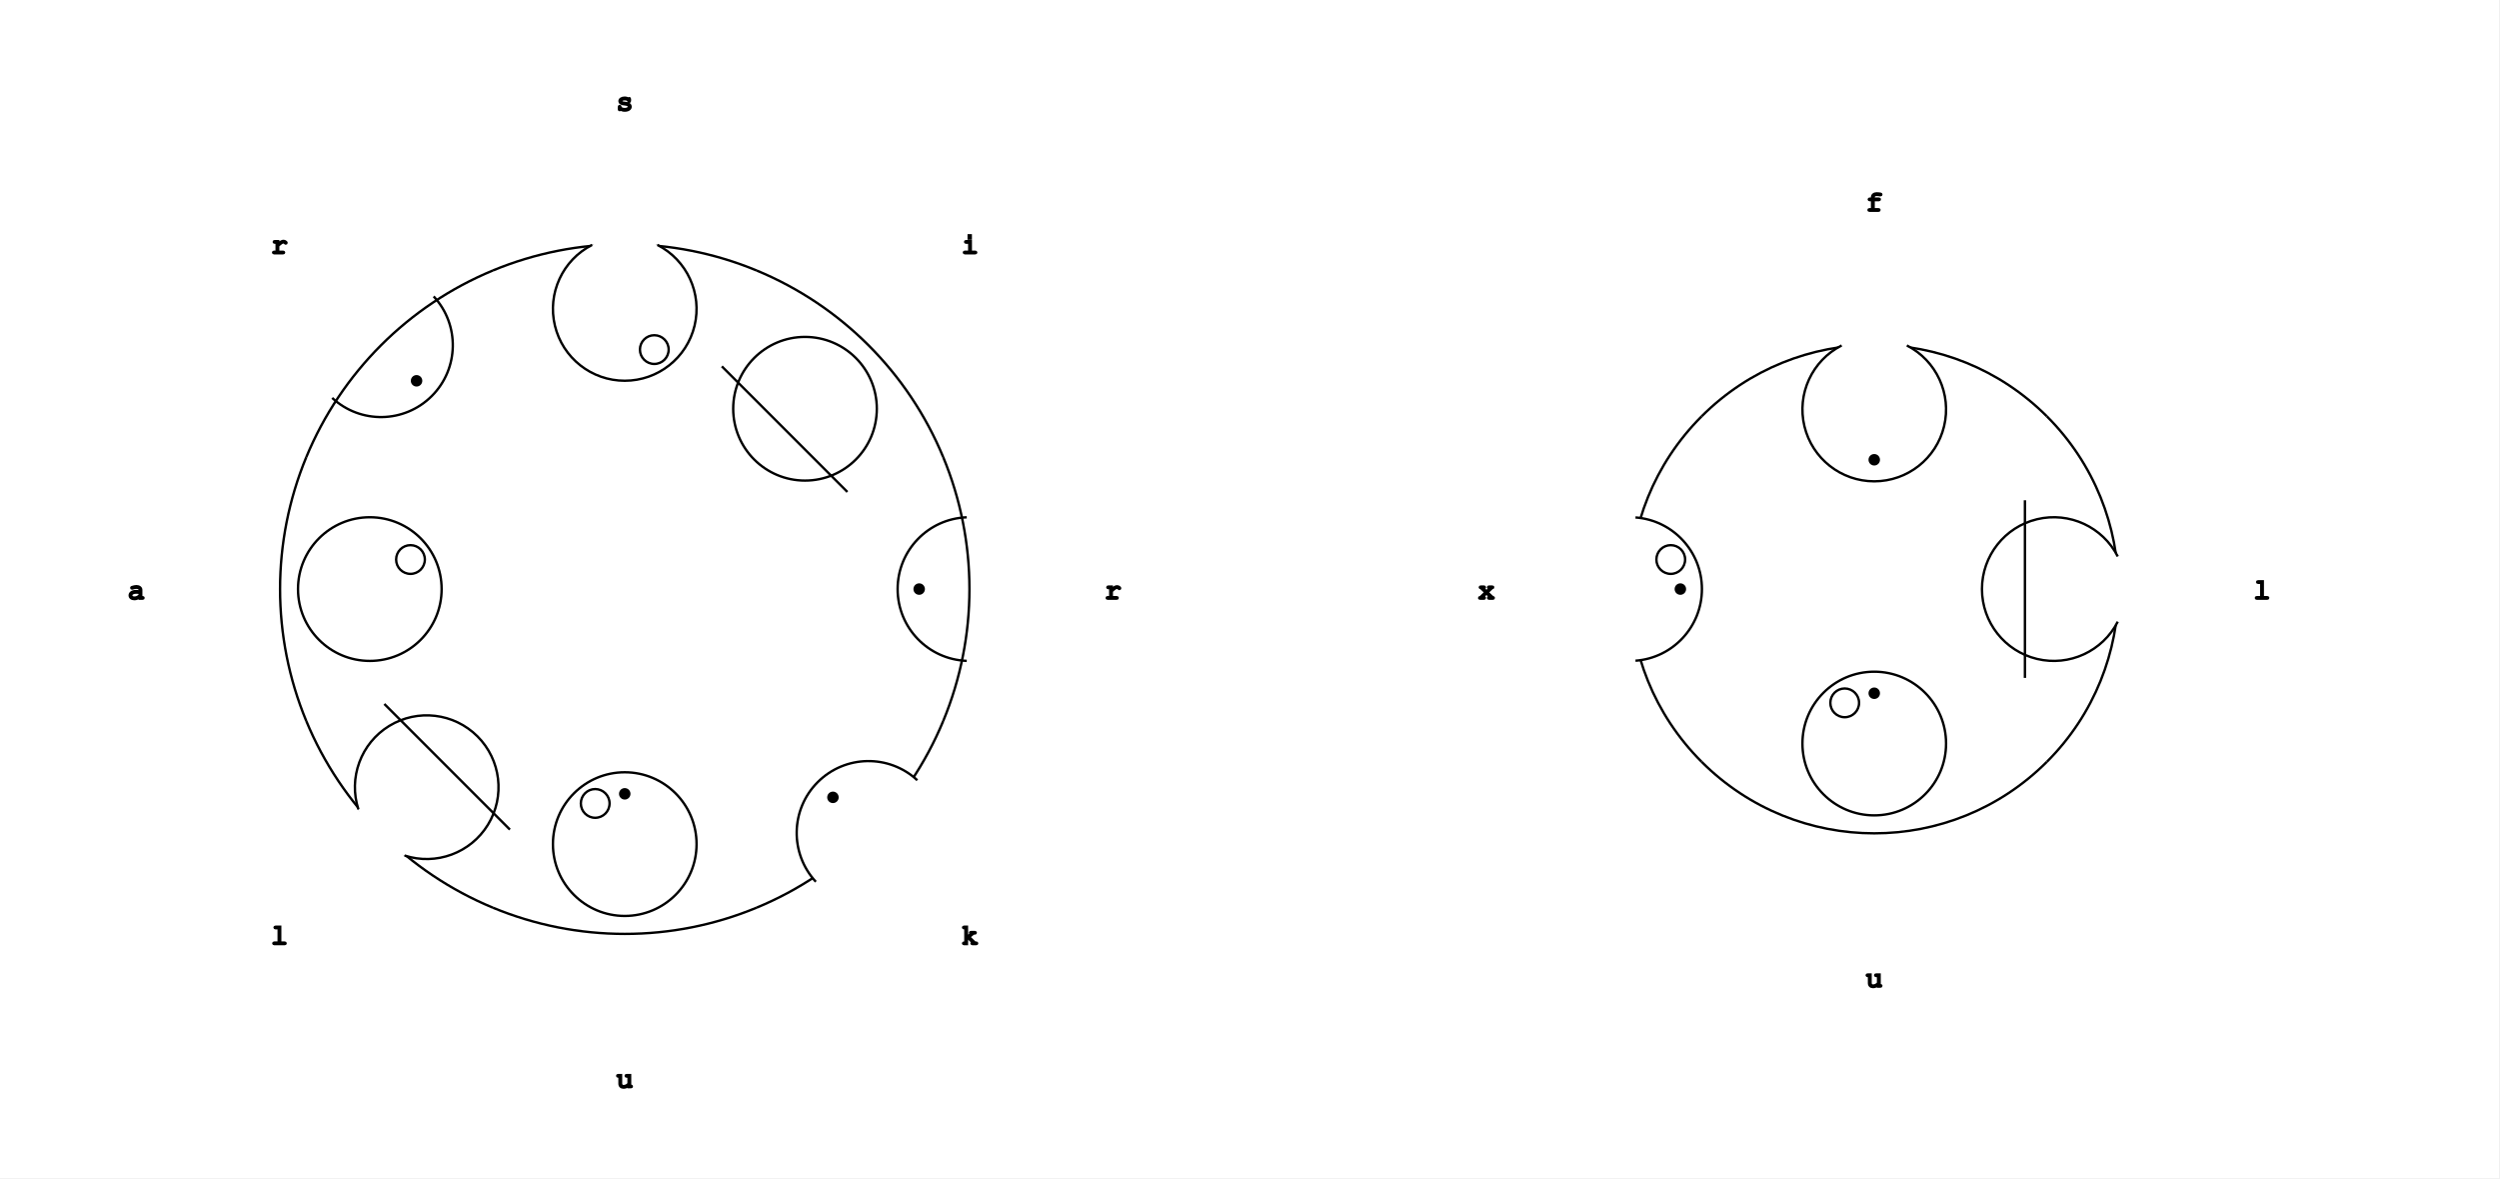
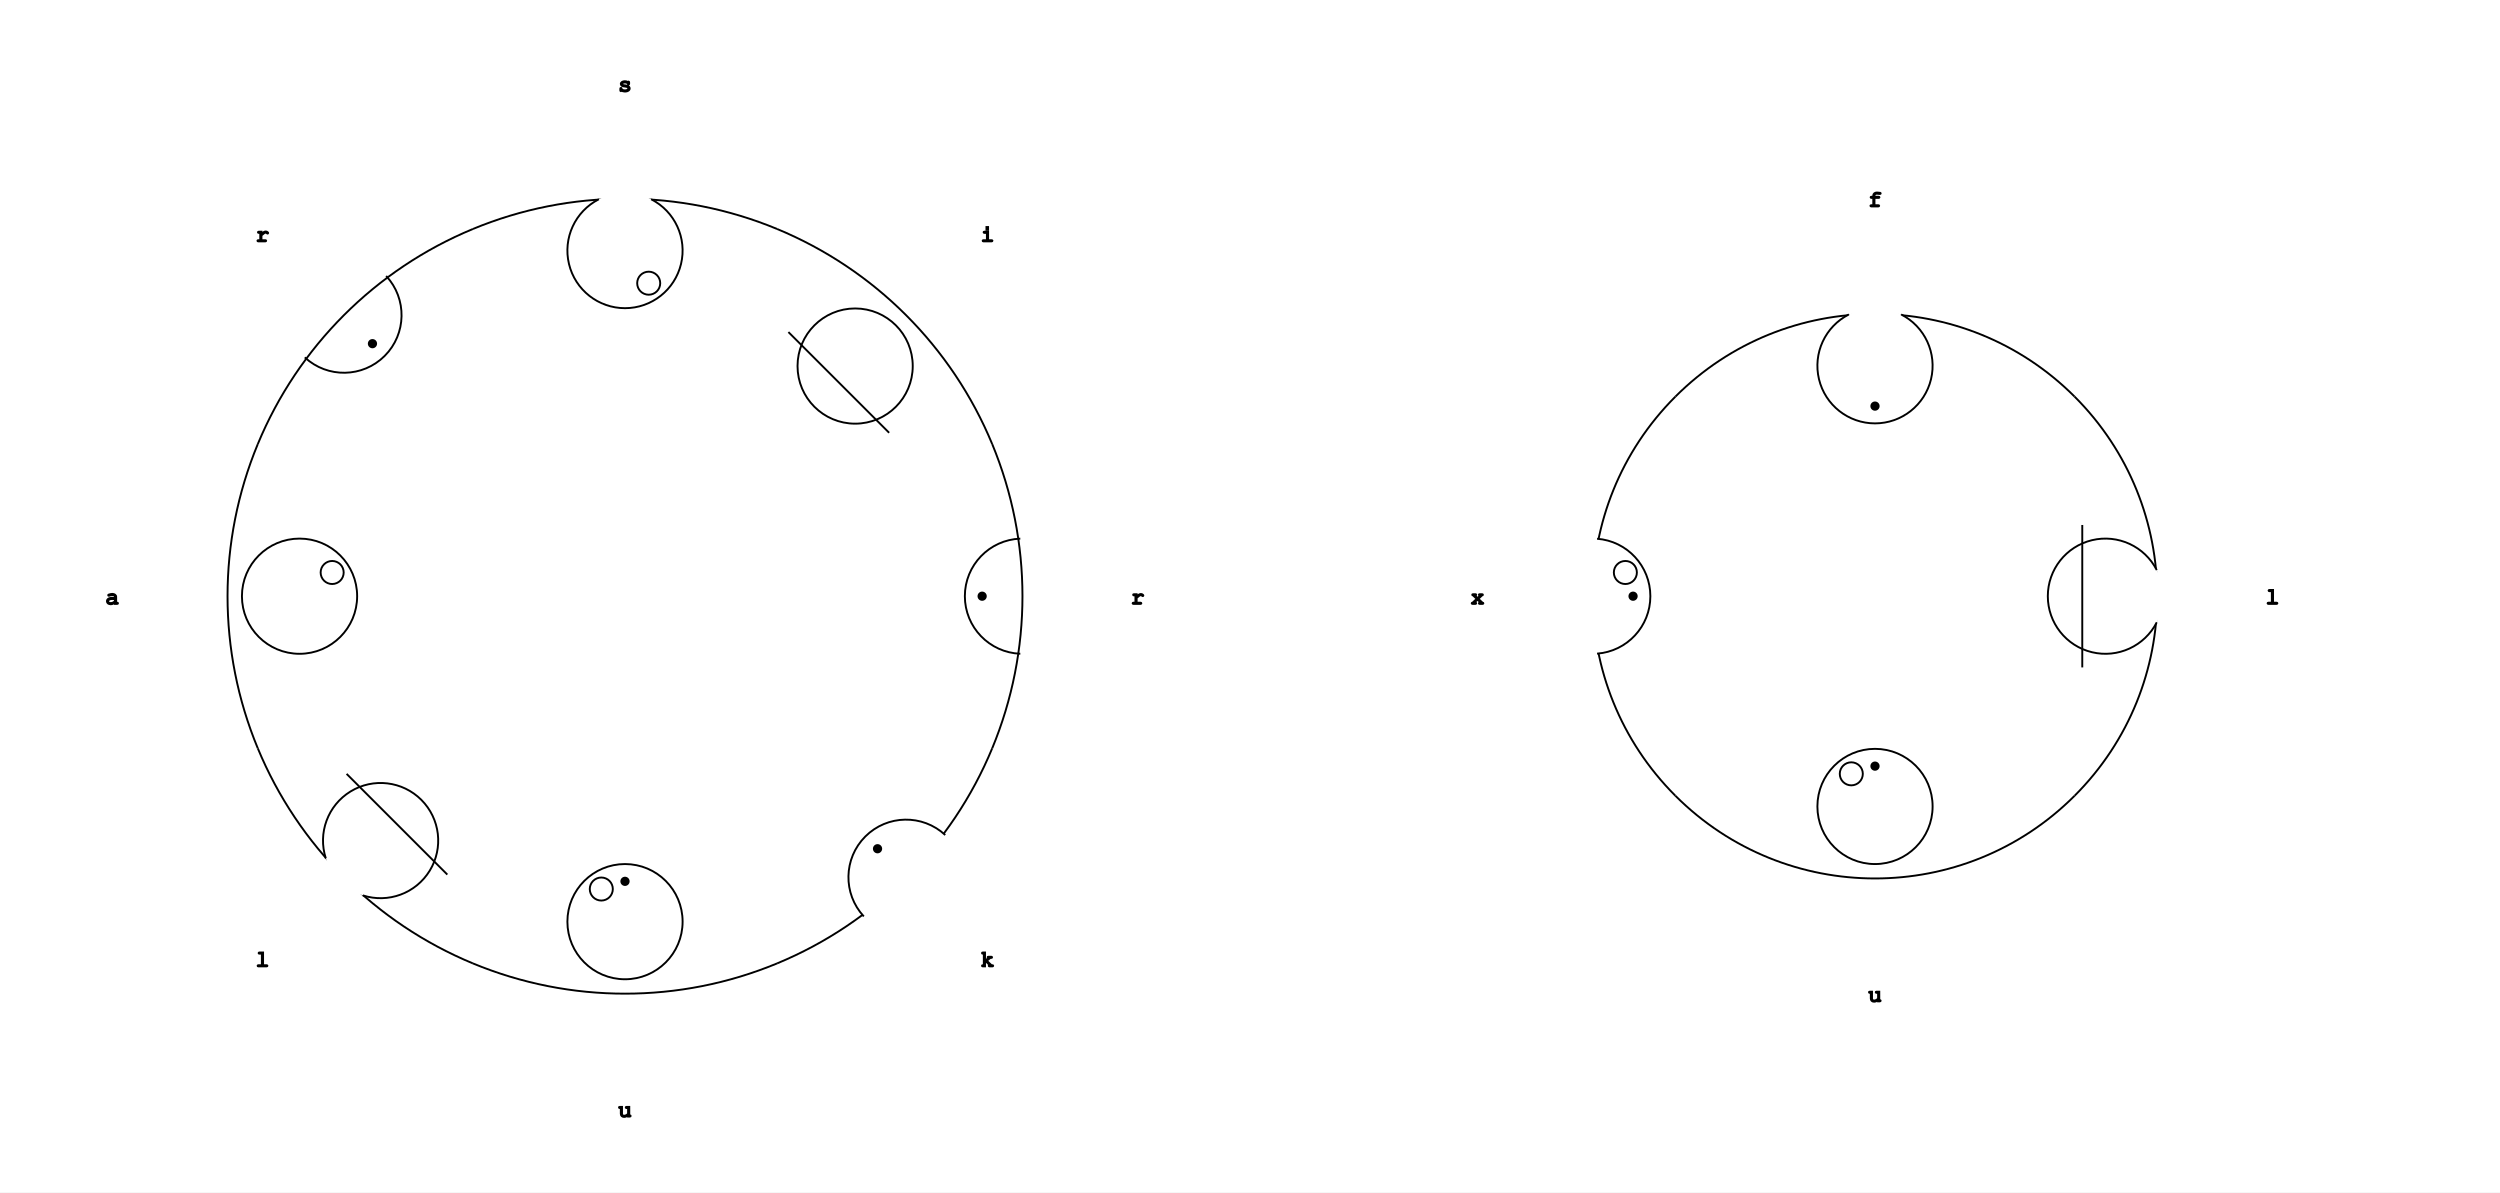
- <svg xmlns="http://www.w3.org/2000/svg" width="1044" height="492" style="stroke:#000000;fill:transparent;">
-   <rect width="1044" height="492" fill="#ffffff" stroke-width="0" />
+ <svg xmlns="http://www.w3.org/2000/svg" width="1302" height="621" style="stroke:#000000;fill:transparent;">
+   <rect width="1302" height="621" fill="#ffffff" stroke-width="0" />
  <g transform="matrix(1 0 0 1 0 0)">
-     <path d="M 205.894 112.961 A 144 144 0 0 1 316.106 112.961" fill="transparent" stroke-width="1" stroke="#000000" />
-     <circle cx="261" cy="129" r="30" stroke-width="0" fill="#ffffff" />
-     <path d="M 274.62 102.27 A 30 30 0 1 1 247.38 102.27" stroke-width="1" stroke="#000000" />
-     <circle cx="273.343" cy="145.989" r="6" stroke-width="1" stroke="#000000" />
-     <text text-anchor="middle" fill="#000000" style="font: 1em courier, monospace;" x="261" y="46">s</text>
-     <path d="M 316.106 112.961 A 144 144 0 0 1 394.039 190.894" fill="transparent" stroke-width="1" stroke="#000000" />
-     <circle cx="336.307" cy="170.693" r="30" stroke-width="1" stroke="#000000" />
-     <line x1="301.558" y1="152.987" x2="354.013" y2="205.442" stroke-width="1" stroke="#000000" />
-     <text text-anchor="middle" fill="#000000" style="font: 1em courier, monospace;" x="405.25" y="105.75">i</text>
-     <path d="M 394.039 190.894 A 144 144 0 0 1 394.039 301.106" fill="transparent" stroke-width="1" stroke="#000000" />
-     <path d="M 403.875 275.979 A 30 30 0 0 1 403.875 216.021" stroke-width="1" stroke="#000000" />
-     <circle cx="384" cy="246" r="2.4" stroke-width="0" fill="#000000" />
-     <text text-anchor="middle" fill="#000000" style="font: 1em courier, monospace;" x="465" y="250">r</text>
-     <path d="M 394.039 301.106 A 144 144 0 0 1 316.106 379.039" fill="transparent" stroke-width="1" stroke="#000000" />
-     <circle cx="362.823" cy="347.823" r="30" stroke-width="0" fill="#ffffff" />
-     <path d="M 340.83 368.226 A 30 30 0 0 1 383.226 325.83" stroke-width="1" stroke="#000000" />
-     <circle cx="347.974" cy="332.974" r="2.4" stroke-width="0" fill="#000000" />
-     <text text-anchor="middle" fill="#000000" style="font: 1em courier, monospace;" x="405.25" y="394.25">k</text>
-     <path d="M 316.106 379.039 A 144 144 0 0 1 205.894 379.039" fill="transparent" stroke-width="1" stroke="#000000" />
-     <circle cx="261" cy="352.5" r="30" stroke-width="1" stroke="#000000" />
-     <circle cx="248.657" cy="335.511" r="6" stroke-width="1" stroke="#000000" />
-     <circle cx="261" cy="331.5" r="2.4" stroke-width="0" fill="#000000" />
-     <text text-anchor="middle" fill="#000000" style="font: 1em courier, monospace;" x="261" y="454">u</text>
-     <path d="M 205.894 379.039 A 144 144 0 0 1 127.961 301.106" fill="transparent" stroke-width="1" stroke="#000000" />
-     <circle cx="178.269" cy="328.731" r="30" stroke-width="0" fill="#ffffff" />
-     <path d="M 149.737 338.002 A 30 30 0 1 1 168.998 357.263" stroke-width="1" stroke="#000000" />
-     <line x1="213.018" y1="346.437" x2="160.563" y2="293.982" stroke-width="1" stroke="#000000" />
-     <text text-anchor="middle" fill="#000000" style="font: 1em courier, monospace;" x="116.75" y="394.25">l</text>
-     <path d="M 127.961 301.106 A 144 144 0 0 1 127.961 190.894" fill="transparent" stroke-width="1" stroke="#000000" />
-     <circle cx="154.5" cy="246" r="30" stroke-width="1" stroke="#000000" />
-     <circle cx="171.489" cy="233.657" r="6" stroke-width="1" stroke="#000000" />
-     <text text-anchor="middle" fill="#000000" style="font: 1em courier, monospace;" x="57" y="250">a</text>
-     <path d="M 127.961 190.894 A 144 144 0 0 1 205.894 112.961" fill="transparent" stroke-width="1" stroke="#000000" />
-     <path d="M 181.17 123.774 A 30 30 0 0 1 138.774 166.17" stroke-width="1" stroke="#000000" />
-     <circle cx="174.026" cy="159.026" r="2.4" stroke-width="0" fill="#000000" />
-     <text text-anchor="middle" fill="#000000" style="font: 1em courier, monospace;" x="116.75" y="105.75">r</text>
-     <path d="M 710.875 173.875 A 102 102 0 0 1 855.125 173.875" fill="transparent" stroke-width="1" stroke="#000000" />
-     <circle cx="783" cy="171" r="30" stroke-width="0" fill="#ffffff" />
-     <path d="M 796.62 144.27 A 30 30 0 1 1 769.38 144.27" stroke-width="1" stroke="#000000" />
-     <circle cx="783" cy="192" r="2.4" stroke-width="0" fill="#000000" />
-     <text text-anchor="middle" fill="#000000" style="font: 1em courier, monospace;" x="783" y="88">f</text>
-     <path d="M 855.125 173.875 A 102 102 0 0 1 855.125 318.125" fill="transparent" stroke-width="1" stroke="#000000" />
-     <circle cx="858" cy="246" r="30" stroke-width="0" fill="#ffffff" />
-     <path d="M 884.73 259.62 A 30 30 0 1 1 884.73 232.38" stroke-width="1" stroke="#000000" />
-     <line x1="845.948" y1="208.909" x2="845.948" y2="283.091" stroke-width="1" stroke="#000000" />
-     <text text-anchor="middle" fill="#000000" style="font: 1em courier, monospace;" x="945" y="250">l</text>
-     <path d="M 855.125 318.125 A 102 102 0 0 1 710.875 318.125" fill="transparent" stroke-width="1" stroke="#000000" />
-     <circle cx="783" cy="310.5" r="30" stroke-width="1" stroke="#000000" />
-     <circle cx="770.657" cy="293.511" r="6" stroke-width="1" stroke="#000000" />
-     <circle cx="783" cy="289.5" r="2.4" stroke-width="0" fill="#000000" />
-     <text text-anchor="middle" fill="#000000" style="font: 1em courier, monospace;" x="783" y="412">u</text>
-     <path d="M 710.875 318.125 A 102 102 0 0 1 710.875 173.875" fill="transparent" stroke-width="1" stroke="#000000" />
-     <circle cx="681" cy="246" r="30" stroke-width="0" fill="#ffffff" />
-     <path d="M 683.25 216.084 A 30 30 0 0 1 683.25 275.916" stroke-width="1" stroke="#000000" />
-     <circle cx="697.989" cy="233.657" r="6" stroke-width="1" stroke="#000000" />
-     <circle cx="702" cy="246" r="2.4" stroke-width="0" fill="#000000" />
-     <text text-anchor="middle" fill="#000000" style="font: 1em courier, monospace;" x="621" y="250">x</text>
+     <path d="M 246.285 119.257 A 207 207 0 0 1 404.715 119.257" fill="transparent" stroke-width="1" stroke="#000000" />
+     <circle cx="325.5" cy="130.5" r="30" stroke-width="0" fill="#ffffff" />
+     <path d="M 339.12 103.77 A 30 30 0 1 1 311.88 103.77" stroke-width="1" stroke="#000000" />
+     <circle cx="337.843" cy="147.489" r="6" stroke-width="1" stroke="#000000" />
+     <text text-anchor="middle" fill="#000000" style="font: 1em courier, monospace;" x="325.5" y="47.5">s</text>
+     <path d="M 404.715 119.257 A 207 207 0 0 1 516.743 231.285" fill="transparent" stroke-width="1" stroke="#000000" />
+     <circle cx="445.355" cy="190.645" r="30" stroke-width="1" stroke="#000000" />
+     <line x1="410.605" y1="172.94" x2="463.06" y2="225.395" stroke-width="1" stroke="#000000" />
+     <text text-anchor="middle" fill="#000000" style="font: 1em courier, monospace;" x="514.298" y="125.702">i</text>
+     <path d="M 516.743 231.285 A 207 207 0 0 1 516.743 389.715" fill="transparent" stroke-width="1" stroke="#000000" />
+     <path d="M 531.375 340.479 A 30 30 0 0 1 531.375 280.521" stroke-width="1" stroke="#000000" />
+     <circle cx="511.5" cy="310.5" r="2.4" stroke-width="0" fill="#000000" />
+     <text text-anchor="middle" fill="#000000" style="font: 1em courier, monospace;" x="592.5" y="314.5">r</text>
+     <path d="M 516.743 389.715 A 207 207 0 0 1 404.715 501.743" fill="transparent" stroke-width="1" stroke="#000000" />
+     <circle cx="471.871" cy="456.871" r="30" stroke-width="0" fill="#ffffff" />
+     <path d="M 449.877 477.274 A 30 30 0 0 1 492.274 434.877" stroke-width="1" stroke="#000000" />
+     <circle cx="457.022" cy="442.022" r="2.4" stroke-width="0" fill="#000000" />
+     <text text-anchor="middle" fill="#000000" style="font: 1em courier, monospace;" x="514.298" y="503.298">k</text>
+     <path d="M 404.715 501.743 A 207 207 0 0 1 246.285 501.743" fill="transparent" stroke-width="1" stroke="#000000" />
+     <circle cx="325.5" cy="480" r="30" stroke-width="1" stroke="#000000" />
+     <circle cx="313.157" cy="463.011" r="6" stroke-width="1" stroke="#000000" />
+     <circle cx="325.5" cy="459" r="2.4" stroke-width="0" fill="#000000" />
+     <text text-anchor="middle" fill="#000000" style="font: 1em courier, monospace;" x="325.5" y="581.5">u</text>
+     <path d="M 246.285 501.743 A 207 207 0 0 1 134.257 389.715" fill="transparent" stroke-width="1" stroke="#000000" />
+     <circle cx="198.221" cy="437.779" r="30" stroke-width="0" fill="#ffffff" />
+     <path d="M 169.689 447.05 A 30 30 0 1 1 188.95 466.311" stroke-width="1" stroke="#000000" />
+     <line x1="232.97" y1="455.485" x2="180.515" y2="403.03" stroke-width="1" stroke="#000000" />
+     <text text-anchor="middle" fill="#000000" style="font: 1em courier, monospace;" x="136.702" y="503.298">l</text>
+     <path d="M 134.257 389.715 A 207 207 0 0 1 134.257 231.285" fill="transparent" stroke-width="1" stroke="#000000" />
+     <circle cx="156" cy="310.5" r="30" stroke-width="1" stroke="#000000" />
+     <circle cx="172.989" cy="298.157" r="6" stroke-width="1" stroke="#000000" />
+     <text text-anchor="middle" fill="#000000" style="font: 1em courier, monospace;" x="58.5" y="314.5">a</text>
+     <path d="M 134.257 231.285 A 207 207 0 0 1 246.285 119.257" fill="transparent" stroke-width="1" stroke="#000000" />
+     <path d="M 201.123 143.726 A 30 30 0 0 1 158.726 186.123" stroke-width="1" stroke="#000000" />
+     <circle cx="193.978" cy="178.978" r="2.4" stroke-width="0" fill="#000000" />
+     <text text-anchor="middle" fill="#000000" style="font: 1em courier, monospace;" x="136.702" y="125.702">r</text>
+     <path d="M 872.555 206.555 A 147 147 0 0 1 1080.445 206.555" fill="transparent" stroke-width="1" stroke="#000000" />
+     <circle cx="976.5" cy="190.5" r="30" stroke-width="0" fill="#ffffff" />
+     <path d="M 990.12 163.77 A 30 30 0 1 1 962.88 163.77" stroke-width="1" stroke="#000000" />
+     <circle cx="976.5" cy="211.5" r="2.4" stroke-width="0" fill="#000000" />
+     <text text-anchor="middle" fill="#000000" style="font: 1em courier, monospace;" x="976.5" y="107.5">f</text>
+     <path d="M 1080.445 206.555 A 147 147 0 0 1 1080.445 414.445" fill="transparent" stroke-width="1" stroke="#000000" />
+     <circle cx="1096.5" cy="310.5" r="30" stroke-width="0" fill="#ffffff" />
+     <path d="M 1123.23 324.12 A 30 30 0 1 1 1123.23 296.88" stroke-width="1" stroke="#000000" />
+     <line x1="1084.448" y1="273.409" x2="1084.448" y2="347.591" stroke-width="1" stroke="#000000" />
+     <text text-anchor="middle" fill="#000000" style="font: 1em courier, monospace;" x="1183.5" y="314.5">l</text>
+     <path d="M 1080.445 414.445 A 147 147 0 0 1 872.555 414.445" fill="transparent" stroke-width="1" stroke="#000000" />
+     <circle cx="976.5" cy="420" r="30" stroke-width="1" stroke="#000000" />
+     <circle cx="964.157" cy="403.011" r="6" stroke-width="1" stroke="#000000" />
+     <circle cx="976.5" cy="399" r="2.4" stroke-width="0" fill="#000000" />
+     <text text-anchor="middle" fill="#000000" style="font: 1em courier, monospace;" x="976.5" y="521.5">u</text>
+     <path d="M 872.555 414.445 A 147 147 0 0 1 872.555 206.555" fill="transparent" stroke-width="1" stroke="#000000" />
+     <circle cx="829.5" cy="310.5" r="30" stroke-width="0" fill="#ffffff" />
+     <path d="M 831.75 280.584 A 30 30 0 0 1 831.75 340.416" stroke-width="1" stroke="#000000" />
+     <circle cx="846.489" cy="298.157" r="6" stroke-width="1" stroke="#000000" />
+     <circle cx="850.5" cy="310.5" r="2.4" stroke-width="0" fill="#000000" />
+     <text text-anchor="middle" fill="#000000" style="font: 1em courier, monospace;" x="769.5" y="314.5">x</text>
  </g>
</svg>
